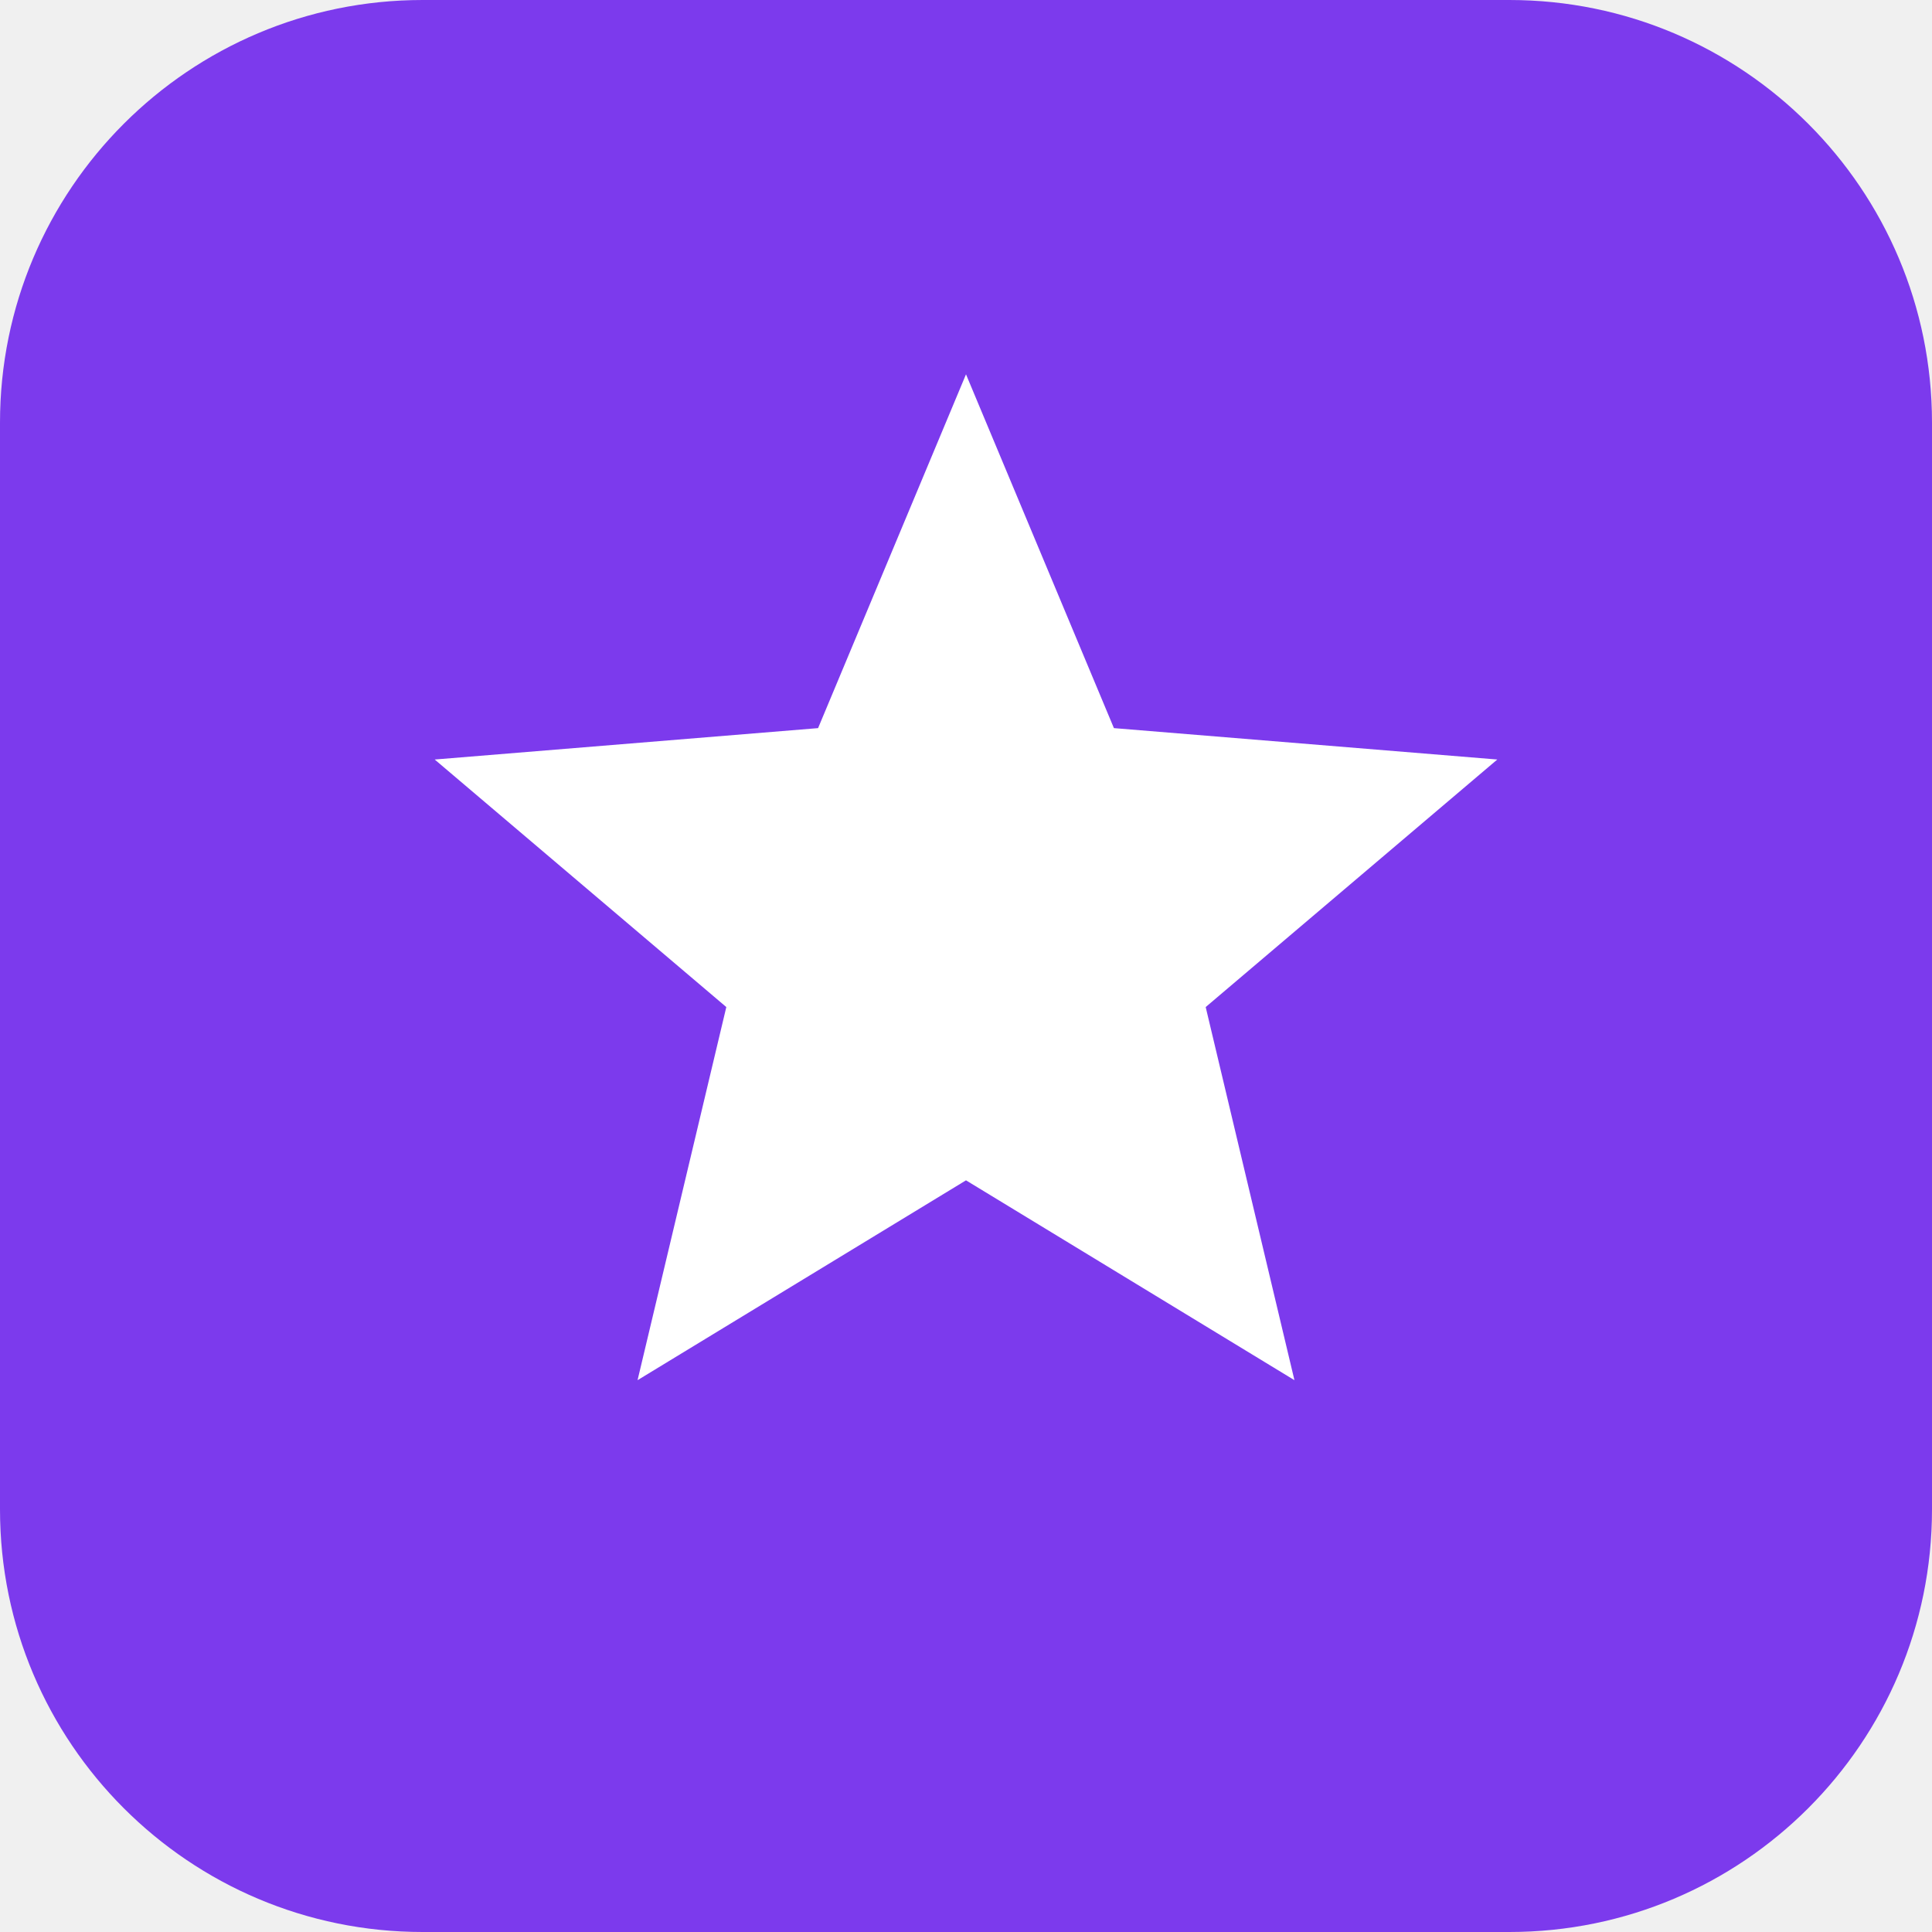
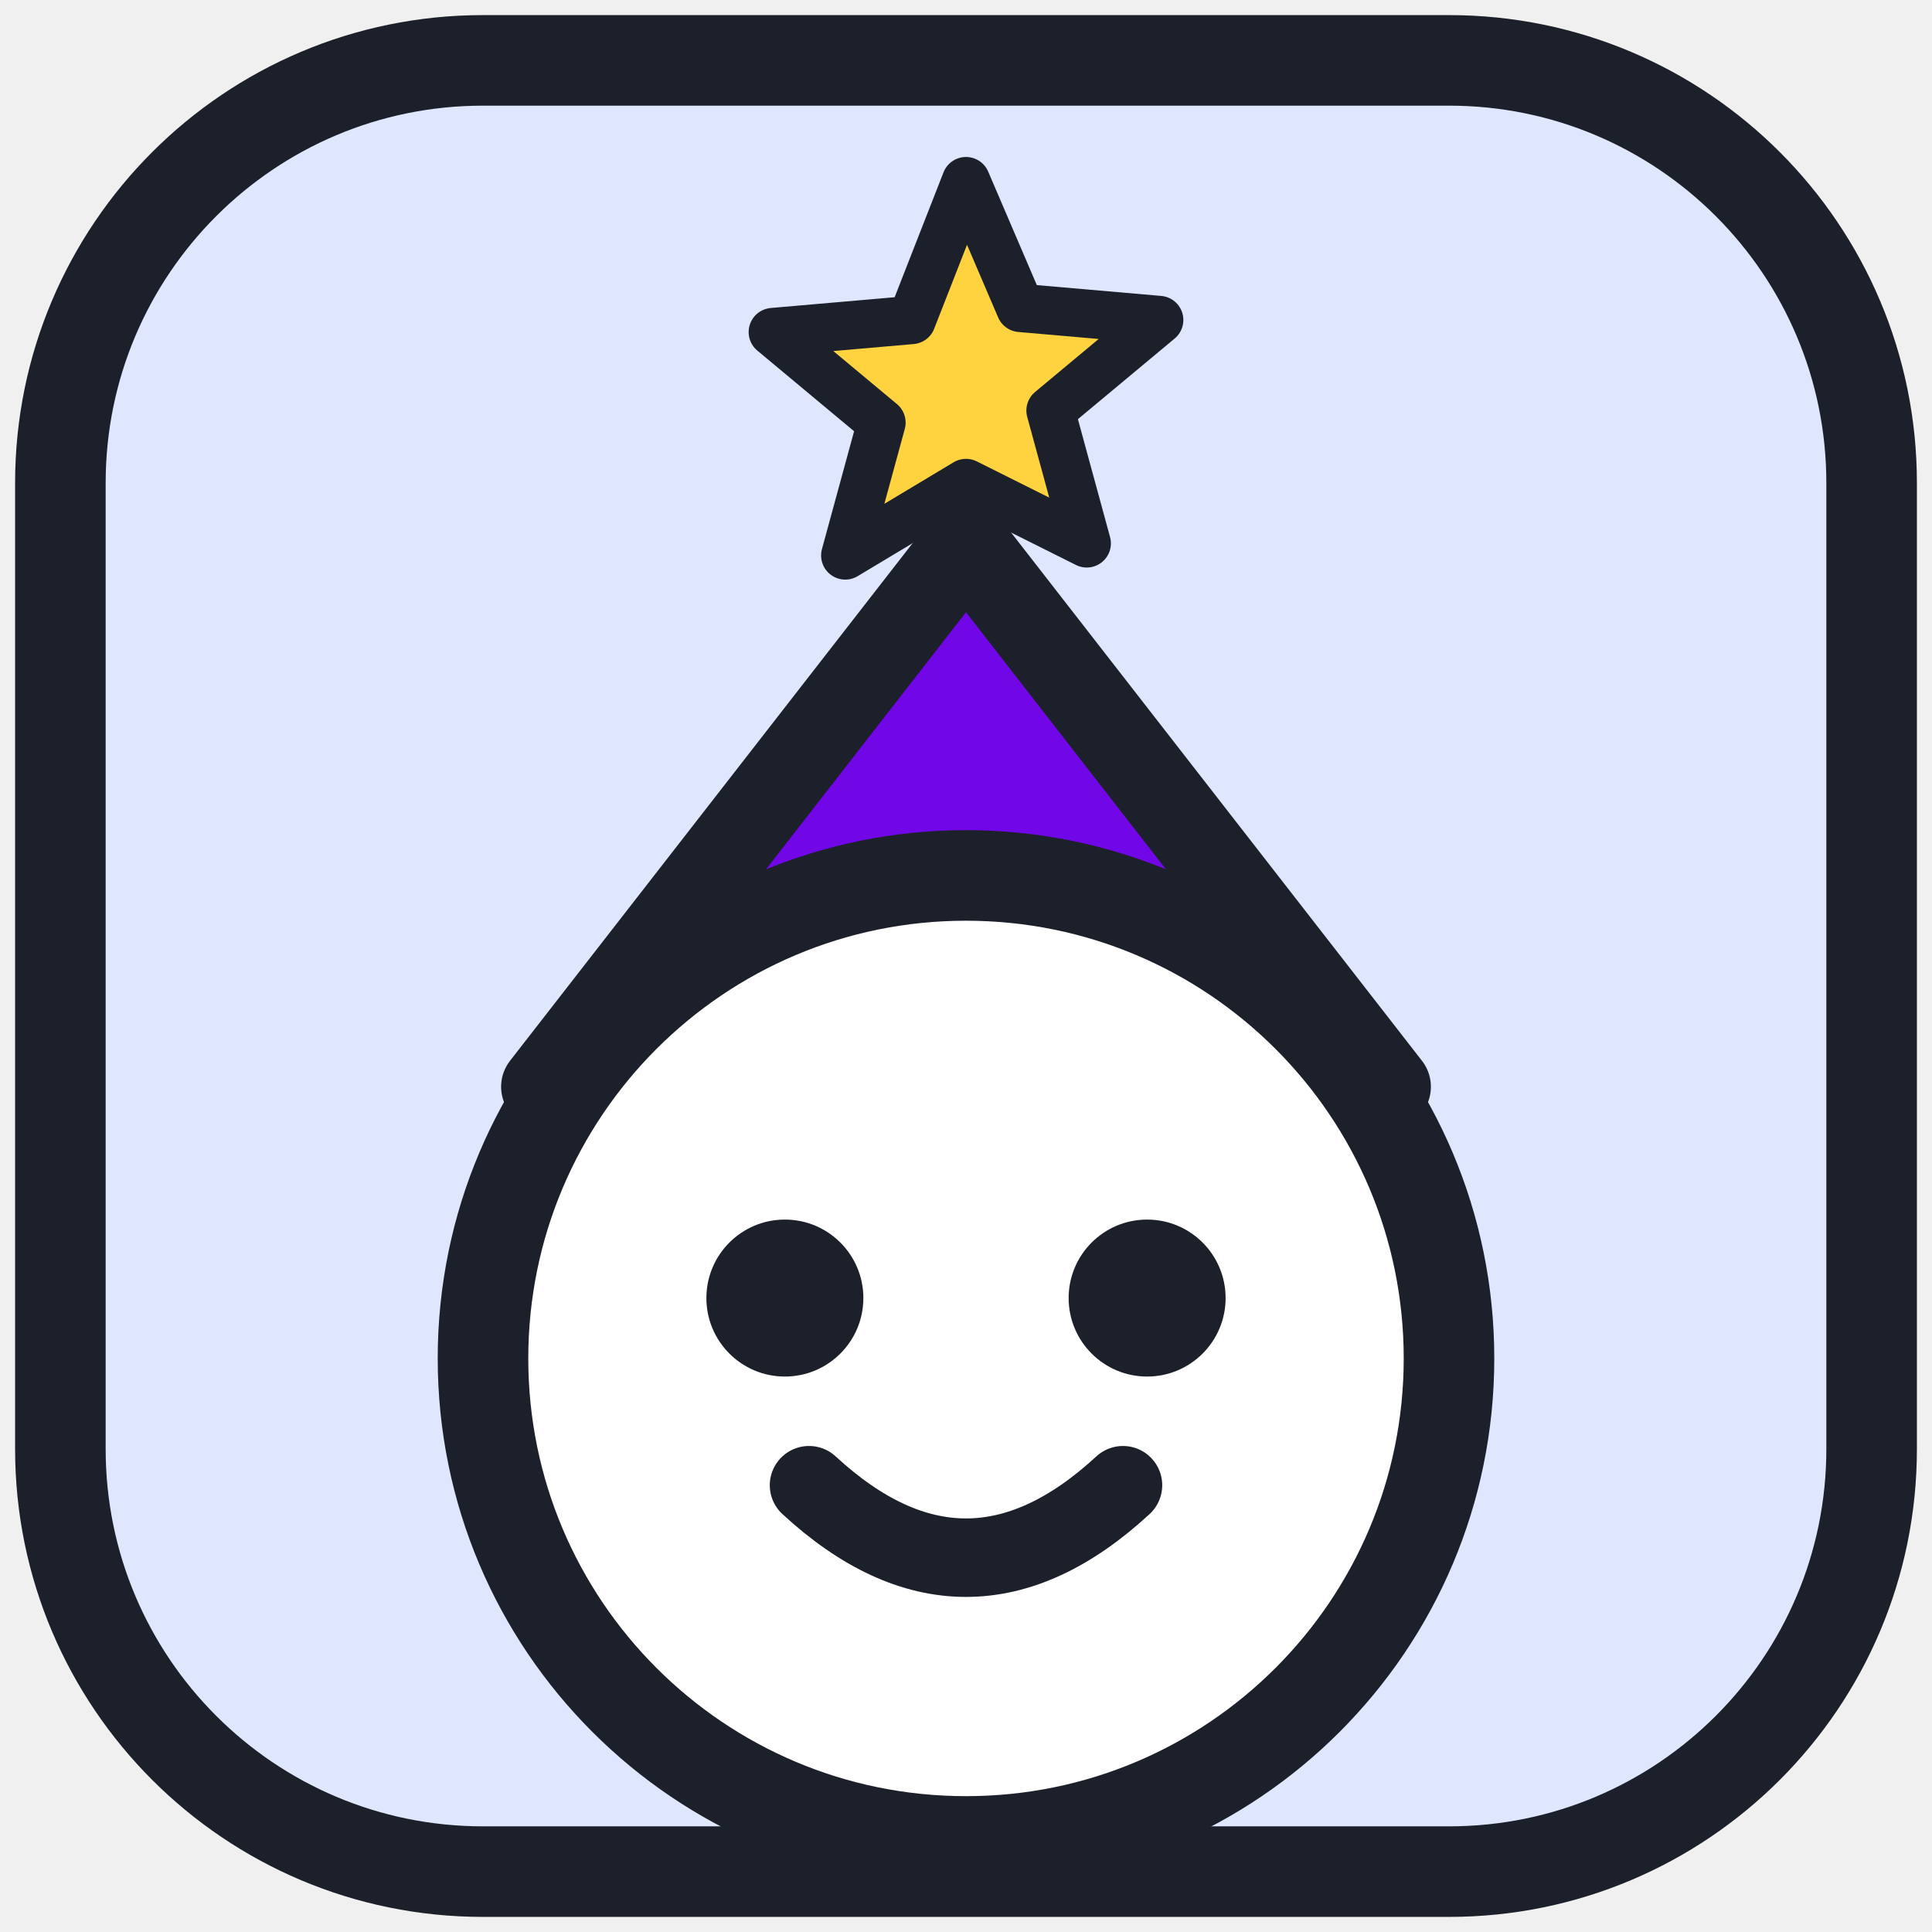
<svg xmlns="http://www.w3.org/2000/svg" viewBox="0 0 32 32" role="img" aria-label="ForceTeller">
-   <rect width="32" height="32" rx="7" fill="#7c3aed" />
-   <path d="M16 6.2l2.45 5.86 6.35.52-4.83 4.1 1.47 6.18L16 19.55l-5.44 3.31 1.47-6.18-4.83-4.1 6.35-.52z" fill="#ffffff" />
+   <rect x="1" y="1" width="30" height="30" rx="7" fill="#dfe7ff" stroke="#1c202b" stroke-width="1.5" />
+   <path d="M16 3l.9 2.1 2.3.2-1.8 1.5.6 2.2L16 8l-2 1.2.6-2.2-1.8-1.5 2.3-.2z" fill="#ffd23f" stroke="#1c202b" stroke-width="0.8" stroke-linejoin="round" />
+   <path d="M16 9 L9 18 Q16 15.5 23 18 Z" fill="#7107e7" stroke="#1c202b" stroke-width="1.4" stroke-linejoin="round" />
+   <circle cx="16" cy="22.5" r="8" fill="#ffffff" stroke="#1c202b" stroke-width="1.5" />
+   <circle cx="13" cy="21.5" r="1.3" fill="#1c202b" />
+   <circle cx="19" cy="21.5" r="1.3" fill="#1c202b" />
+   <path d="M13.4 24.6 Q16 27 18.6 24.6" fill="none" stroke="#1c202b" stroke-width="1.3" stroke-linecap="round" />
</svg>
